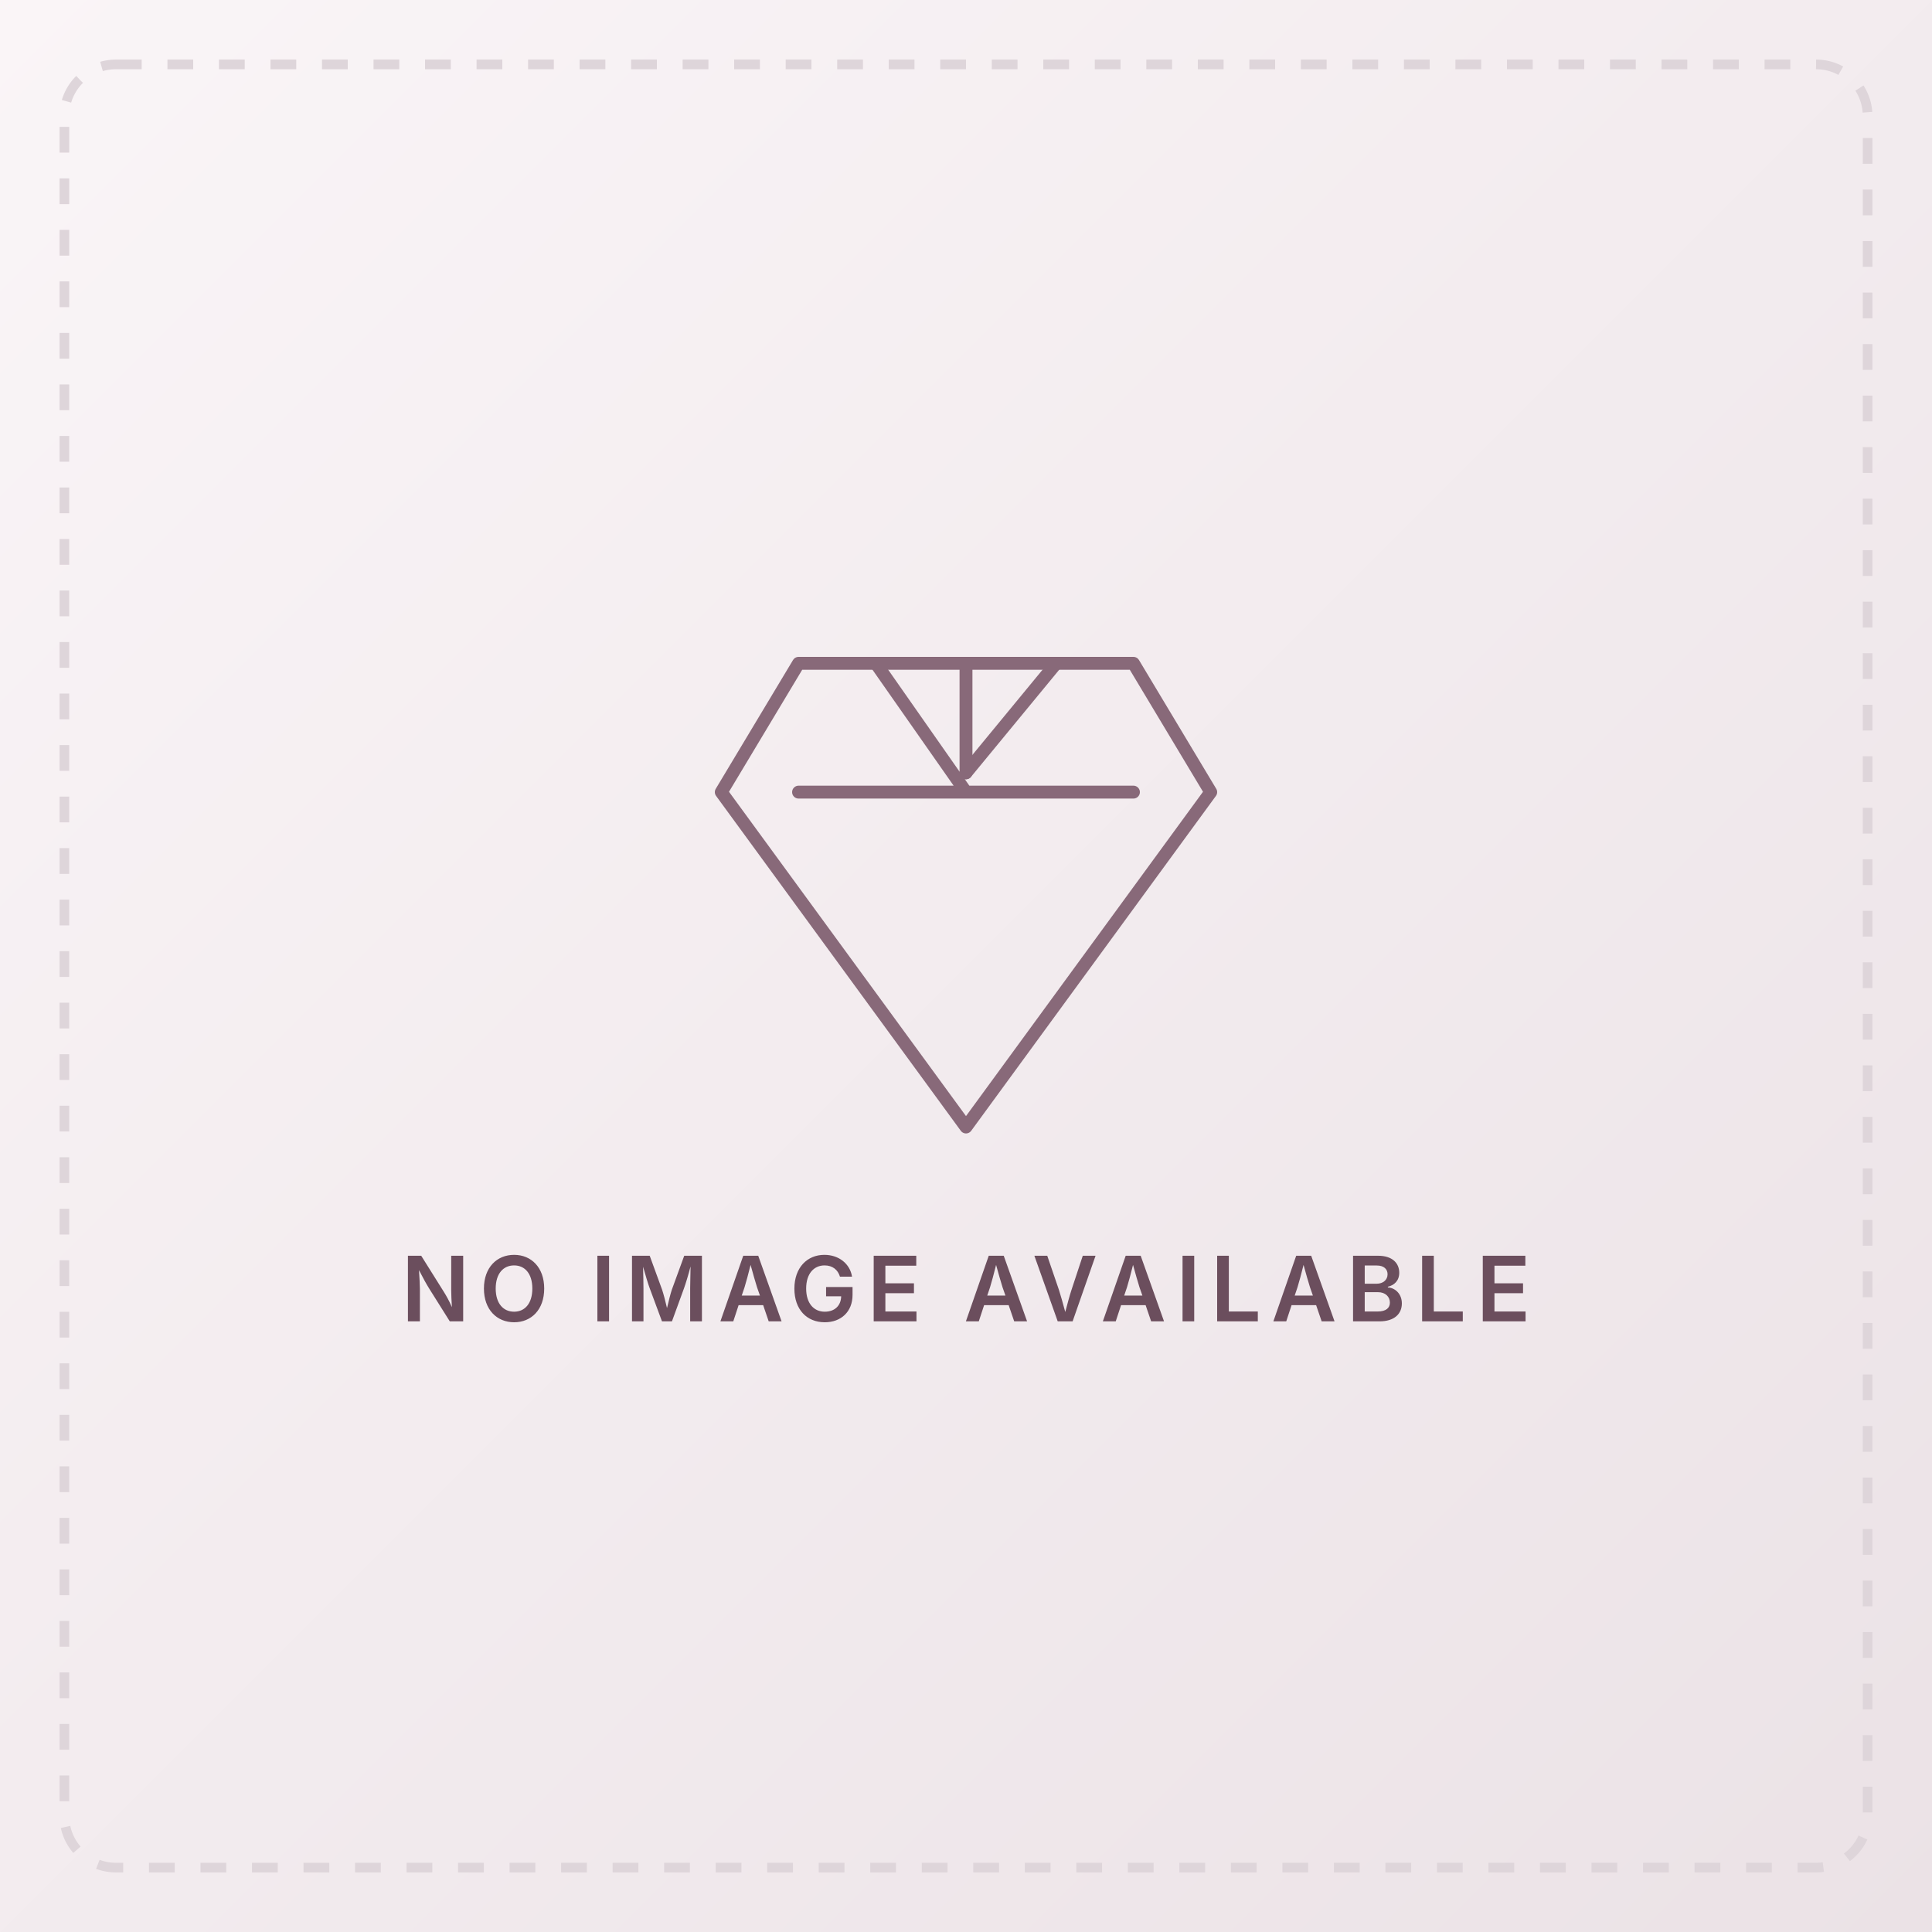
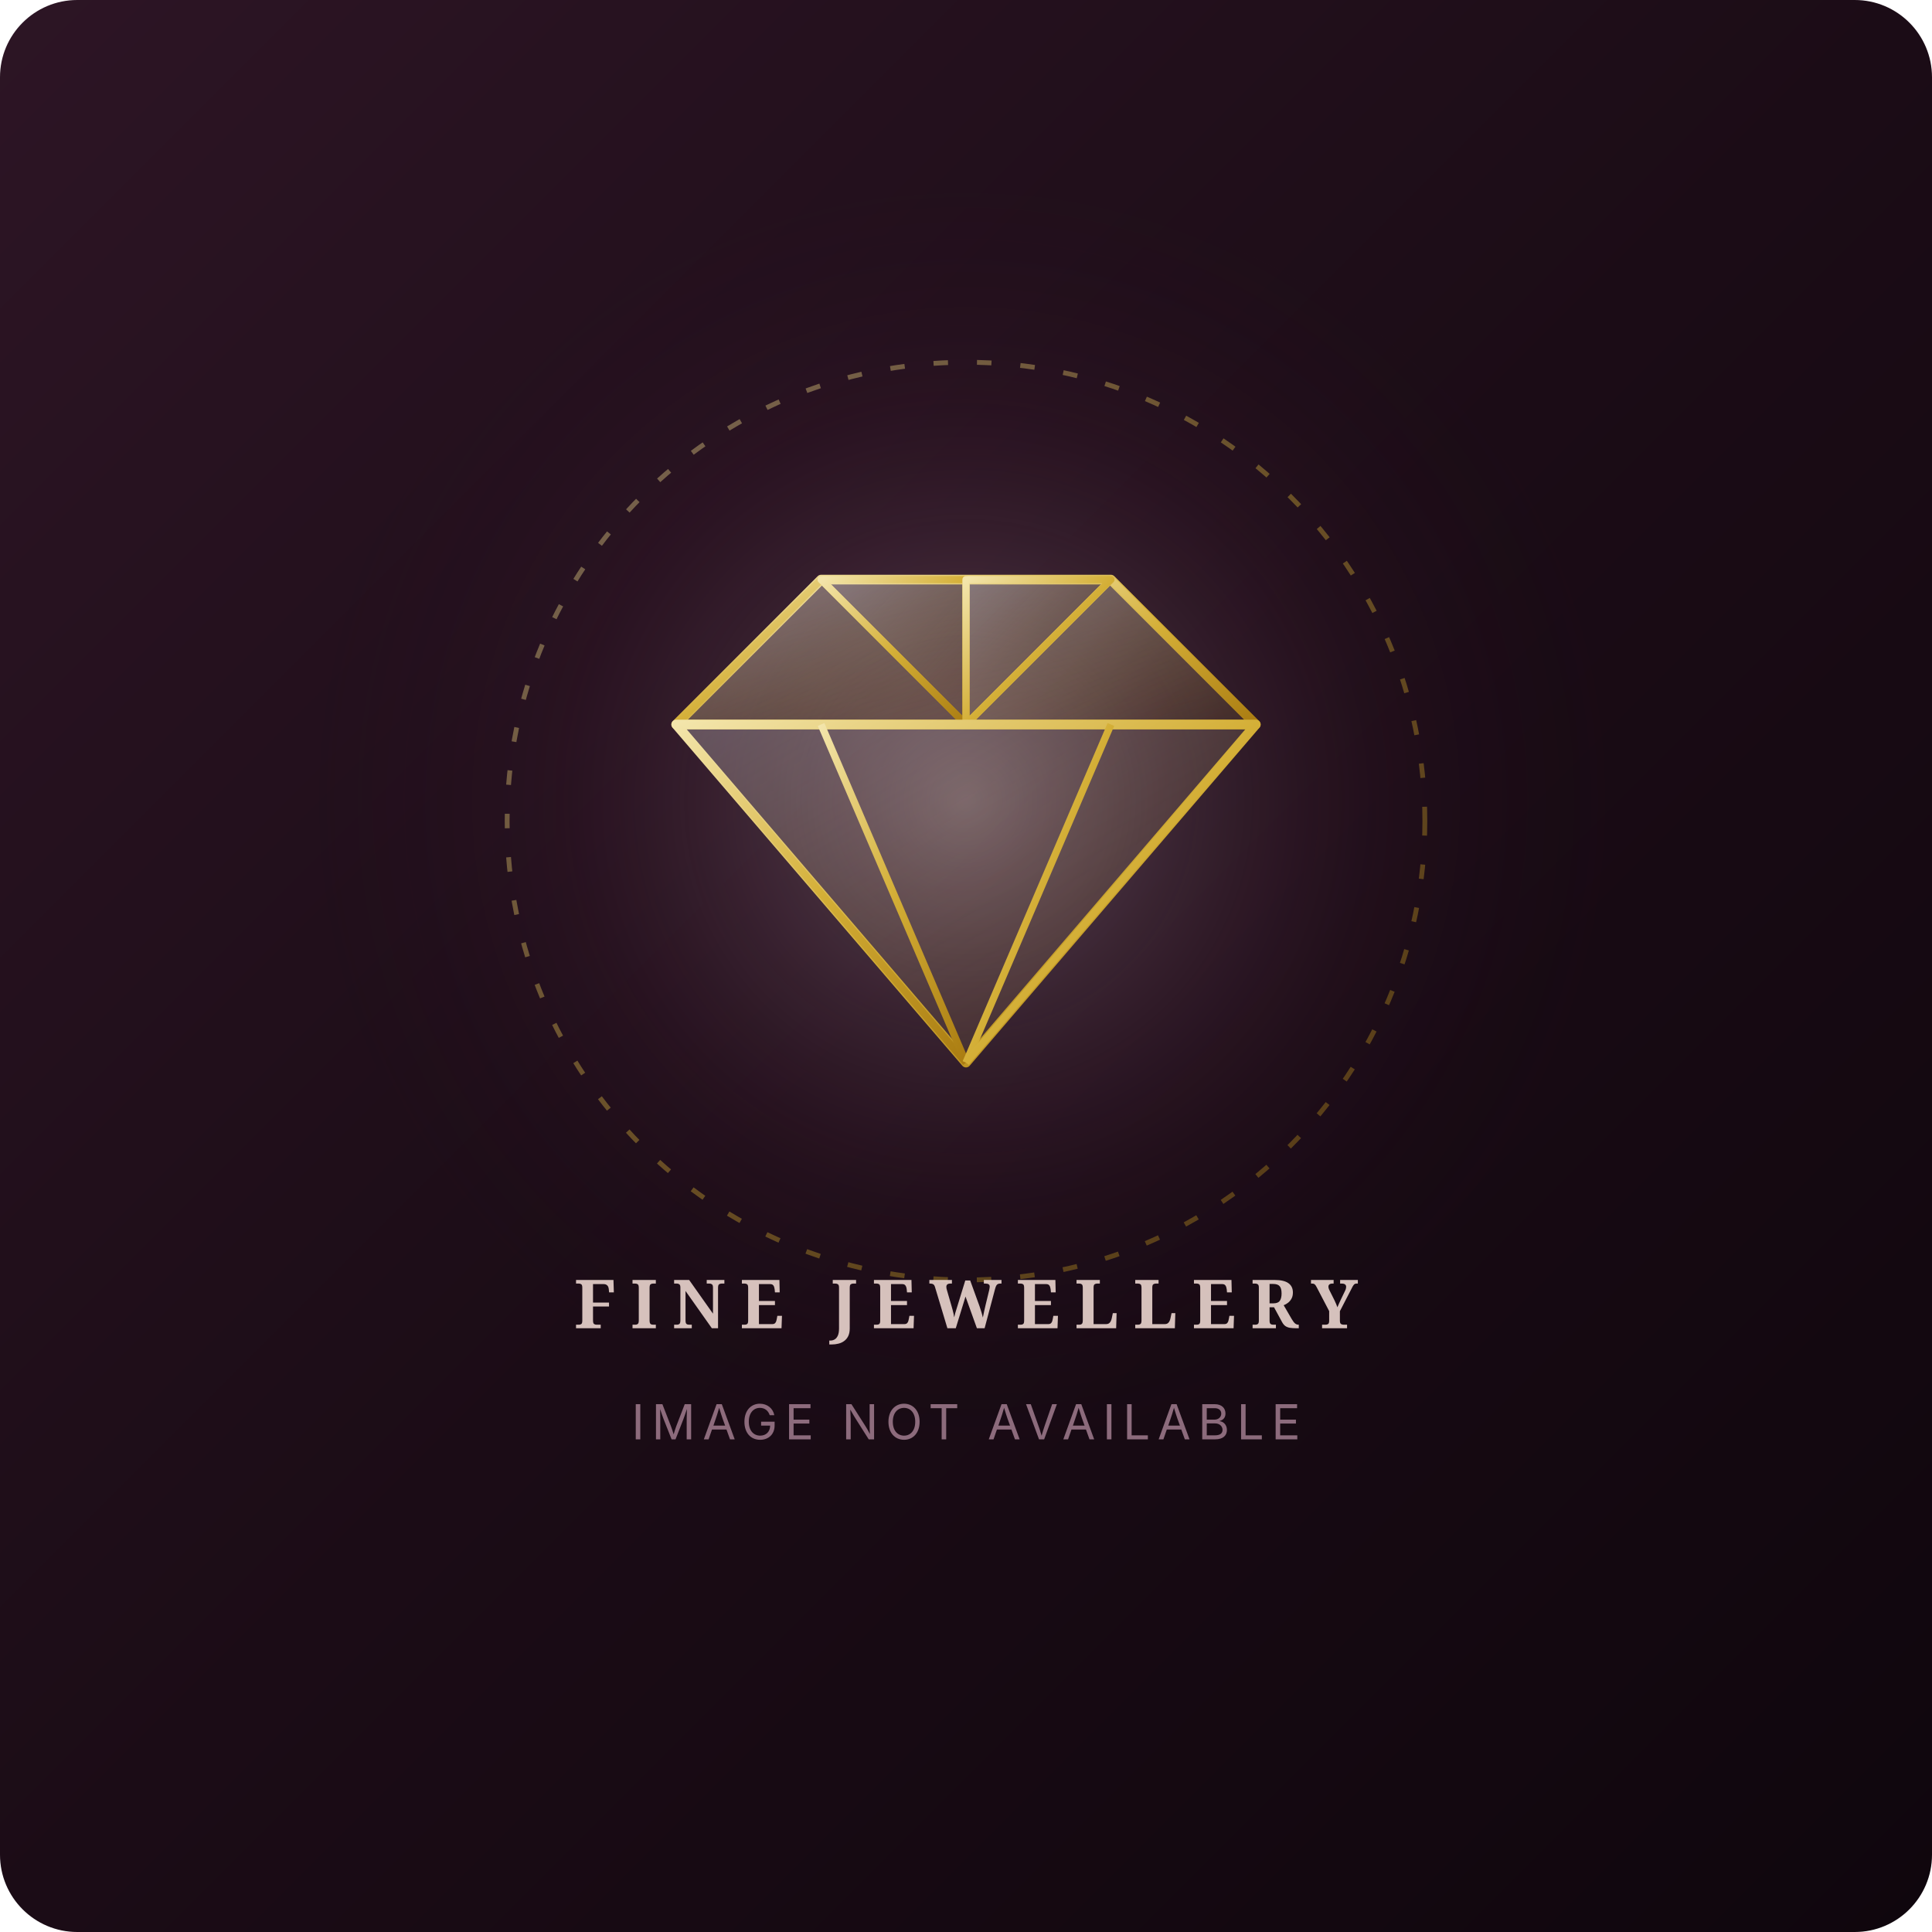
- <svg xmlns="http://www.w3.org/2000/svg" width="300" height="300" viewBox="0 0 300 300">
+ <svg xmlns="http://www.w3.org/2000/svg" width="400" height="400" viewBox="0 0 400 400">
  <defs>
-     <linearGradient id="bgGrad" x1="0%" y1="0%" x2="100%" y2="100%">
-       <stop offset="0%" stop-color="#FAF5F7" />
-       <stop offset="100%" stop-color="#EBE2E6" />
+     <linearGradient id="luxBg" x1="0%" y1="0%" x2="100%" y2="100%">
+       <stop offset="0%" stop-color="#2D1525" />
+       <stop offset="50%" stop-color="#1B0C16" />
+       <stop offset="100%" stop-color="#0F060D" />
+     </linearGradient>
+     <radialGradient id="gemGlow" cx="50%" cy="45%" r="50%">
+       <stop offset="0%" stop-color="#E8C5D8" stop-opacity="0.35" />
+       <stop offset="60%" stop-color="#6B3151" stop-opacity="0.1" />
+       <stop offset="100%" stop-color="#0F060D" stop-opacity="0" />
+     </radialGradient>
+     <linearGradient id="goldStroke" x1="0%" y1="0%" x2="100%" y2="100%">
+       <stop offset="0%" stop-color="#F3E5AB" />
+       <stop offset="50%" stop-color="#D4AF37" />
+       <stop offset="100%" stop-color="#AA7C11" />
+     </linearGradient>
+     <linearGradient id="gemFacet" x1="0%" y1="0%" x2="100%" y2="100%">
+       <stop offset="0%" stop-color="#FFFFFF" stop-opacity="0.25" />
+       <stop offset="100%" stop-color="#D4AF37" stop-opacity="0.05" />
    </linearGradient>
  </defs>
-   <rect width="100%" height="100%" fill="url(#bgGrad)" />
-   <rect x="10" y="10" width="280" height="280" rx="8" fill="none" stroke="#DED5DA" stroke-width="1.5" stroke-dasharray="4 4" />
-   <g transform="translate(118, 100)" stroke="#886979" stroke-width="2" stroke-linecap="round" stroke-linejoin="round" fill="none">
-     <path d="M6 3h52l12 20-38 52-38-52z" />
-     <path d="M18 3l14 20M46 3L32 20M6 23h52" />
-     <path d="M32 3v17" />
+   <rect width="400" height="400" rx="16" fill="url(#luxBg)" />
+   <circle cx="200" cy="180" r="140" fill="url(#gemGlow)" />
+   <circle cx="200" cy="170" r="95" stroke="url(#goldStroke)" stroke-width="1" stroke-dasharray="3 6" fill="none" opacity="0.4" />
+   <g transform="translate(140, 110)">
+     <polygon points="30,10 90,10 120,40 0,40" fill="url(#gemFacet)" stroke="url(#goldStroke)" stroke-width="2" stroke-linejoin="round" />
+     <polygon points="30,10 60,40 0,40" fill="url(#gemFacet)" stroke="url(#goldStroke)" stroke-width="1.5" stroke-linejoin="round" />
+     <polygon points="90,10 60,40 120,40" fill="url(#gemFacet)" stroke="url(#goldStroke)" stroke-width="1.5" stroke-linejoin="round" />
+     <polygon points="30,10 60,10 60,40" fill="url(#gemFacet)" stroke="url(#goldStroke)" stroke-width="1.5" stroke-linejoin="round" />
+     <polygon points="60,10 90,10 60,40" fill="url(#gemFacet)" stroke="url(#goldStroke)" stroke-width="1.5" stroke-linejoin="round" />
+     <polygon points="0,40 60,110 120,40" fill="url(#gemFacet)" stroke="url(#goldStroke)" stroke-width="2" stroke-linejoin="round" />
+     <line x1="0" y1="40" x2="60" y2="110" stroke="url(#goldStroke)" stroke-width="1.5" />
+     <line x1="30" y1="40" x2="60" y2="110" stroke="url(#goldStroke)" stroke-width="1.5" />
+     <line x1="60" y1="40" x2="60" y2="110" stroke="url(#goldStroke)" stroke-width="1.5" />
+     <line x1="90" y1="40" x2="60" y2="110" stroke="url(#goldStroke)" stroke-width="1.5" />
+     <line x1="120" y1="40" x2="60" y2="110" stroke="url(#goldStroke)" stroke-width="1.5" />
  </g>
-   <text x="50%" y="200" dominant-baseline="middle" text-anchor="middle" font-family="system-ui, -apple-system, sans-serif" font-size="14" font-weight="600" fill="#6B4E5D" letter-spacing="1.5">NO IMAGE AVAILABLE</text>
+   <text x="200" y="275" text-anchor="middle" font-family="'Cinzel', 'Playfair Display', 'Georgia', serif" font-size="14" font-weight="600" fill="#EAD5CE" letter-spacing="3" opacity="0.9">FINE JEWELLERY</text>
+   <text x="200" y="298" text-anchor="middle" font-family="'Inter', sans-serif" font-size="10" font-weight="400" fill="#B38B9F" letter-spacing="1.5" opacity="0.75">IMAGE NOT AVAILABLE</text>
</svg>
